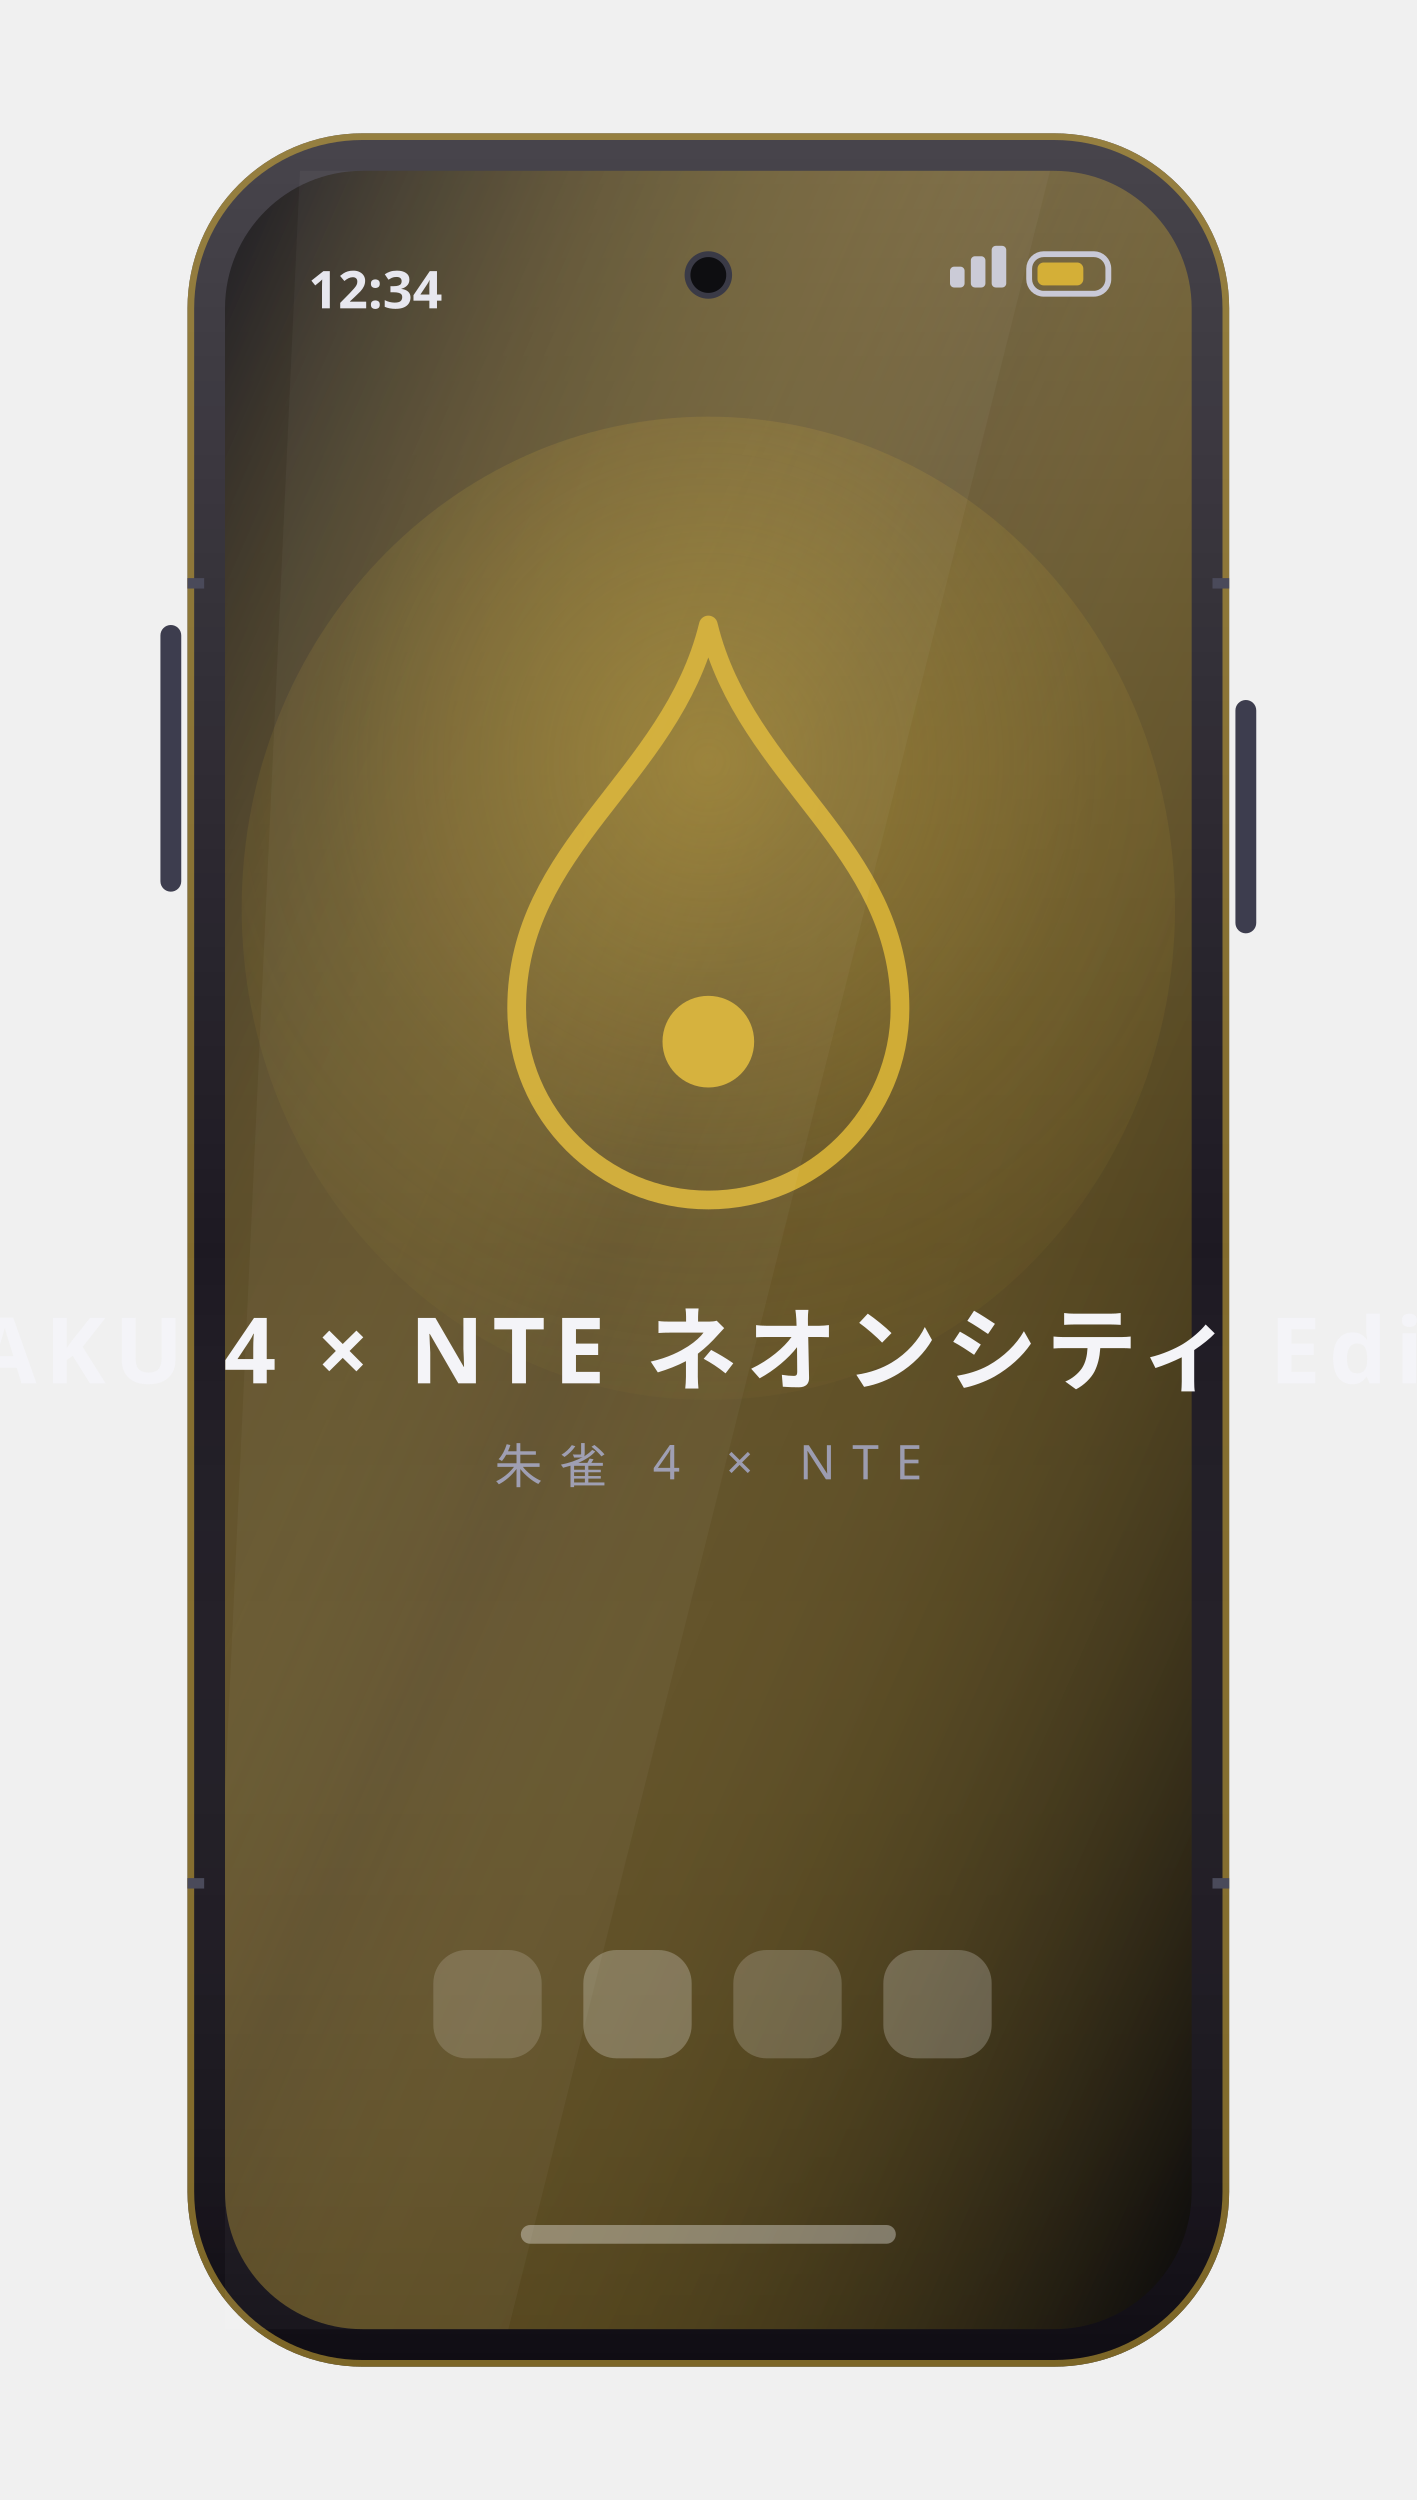
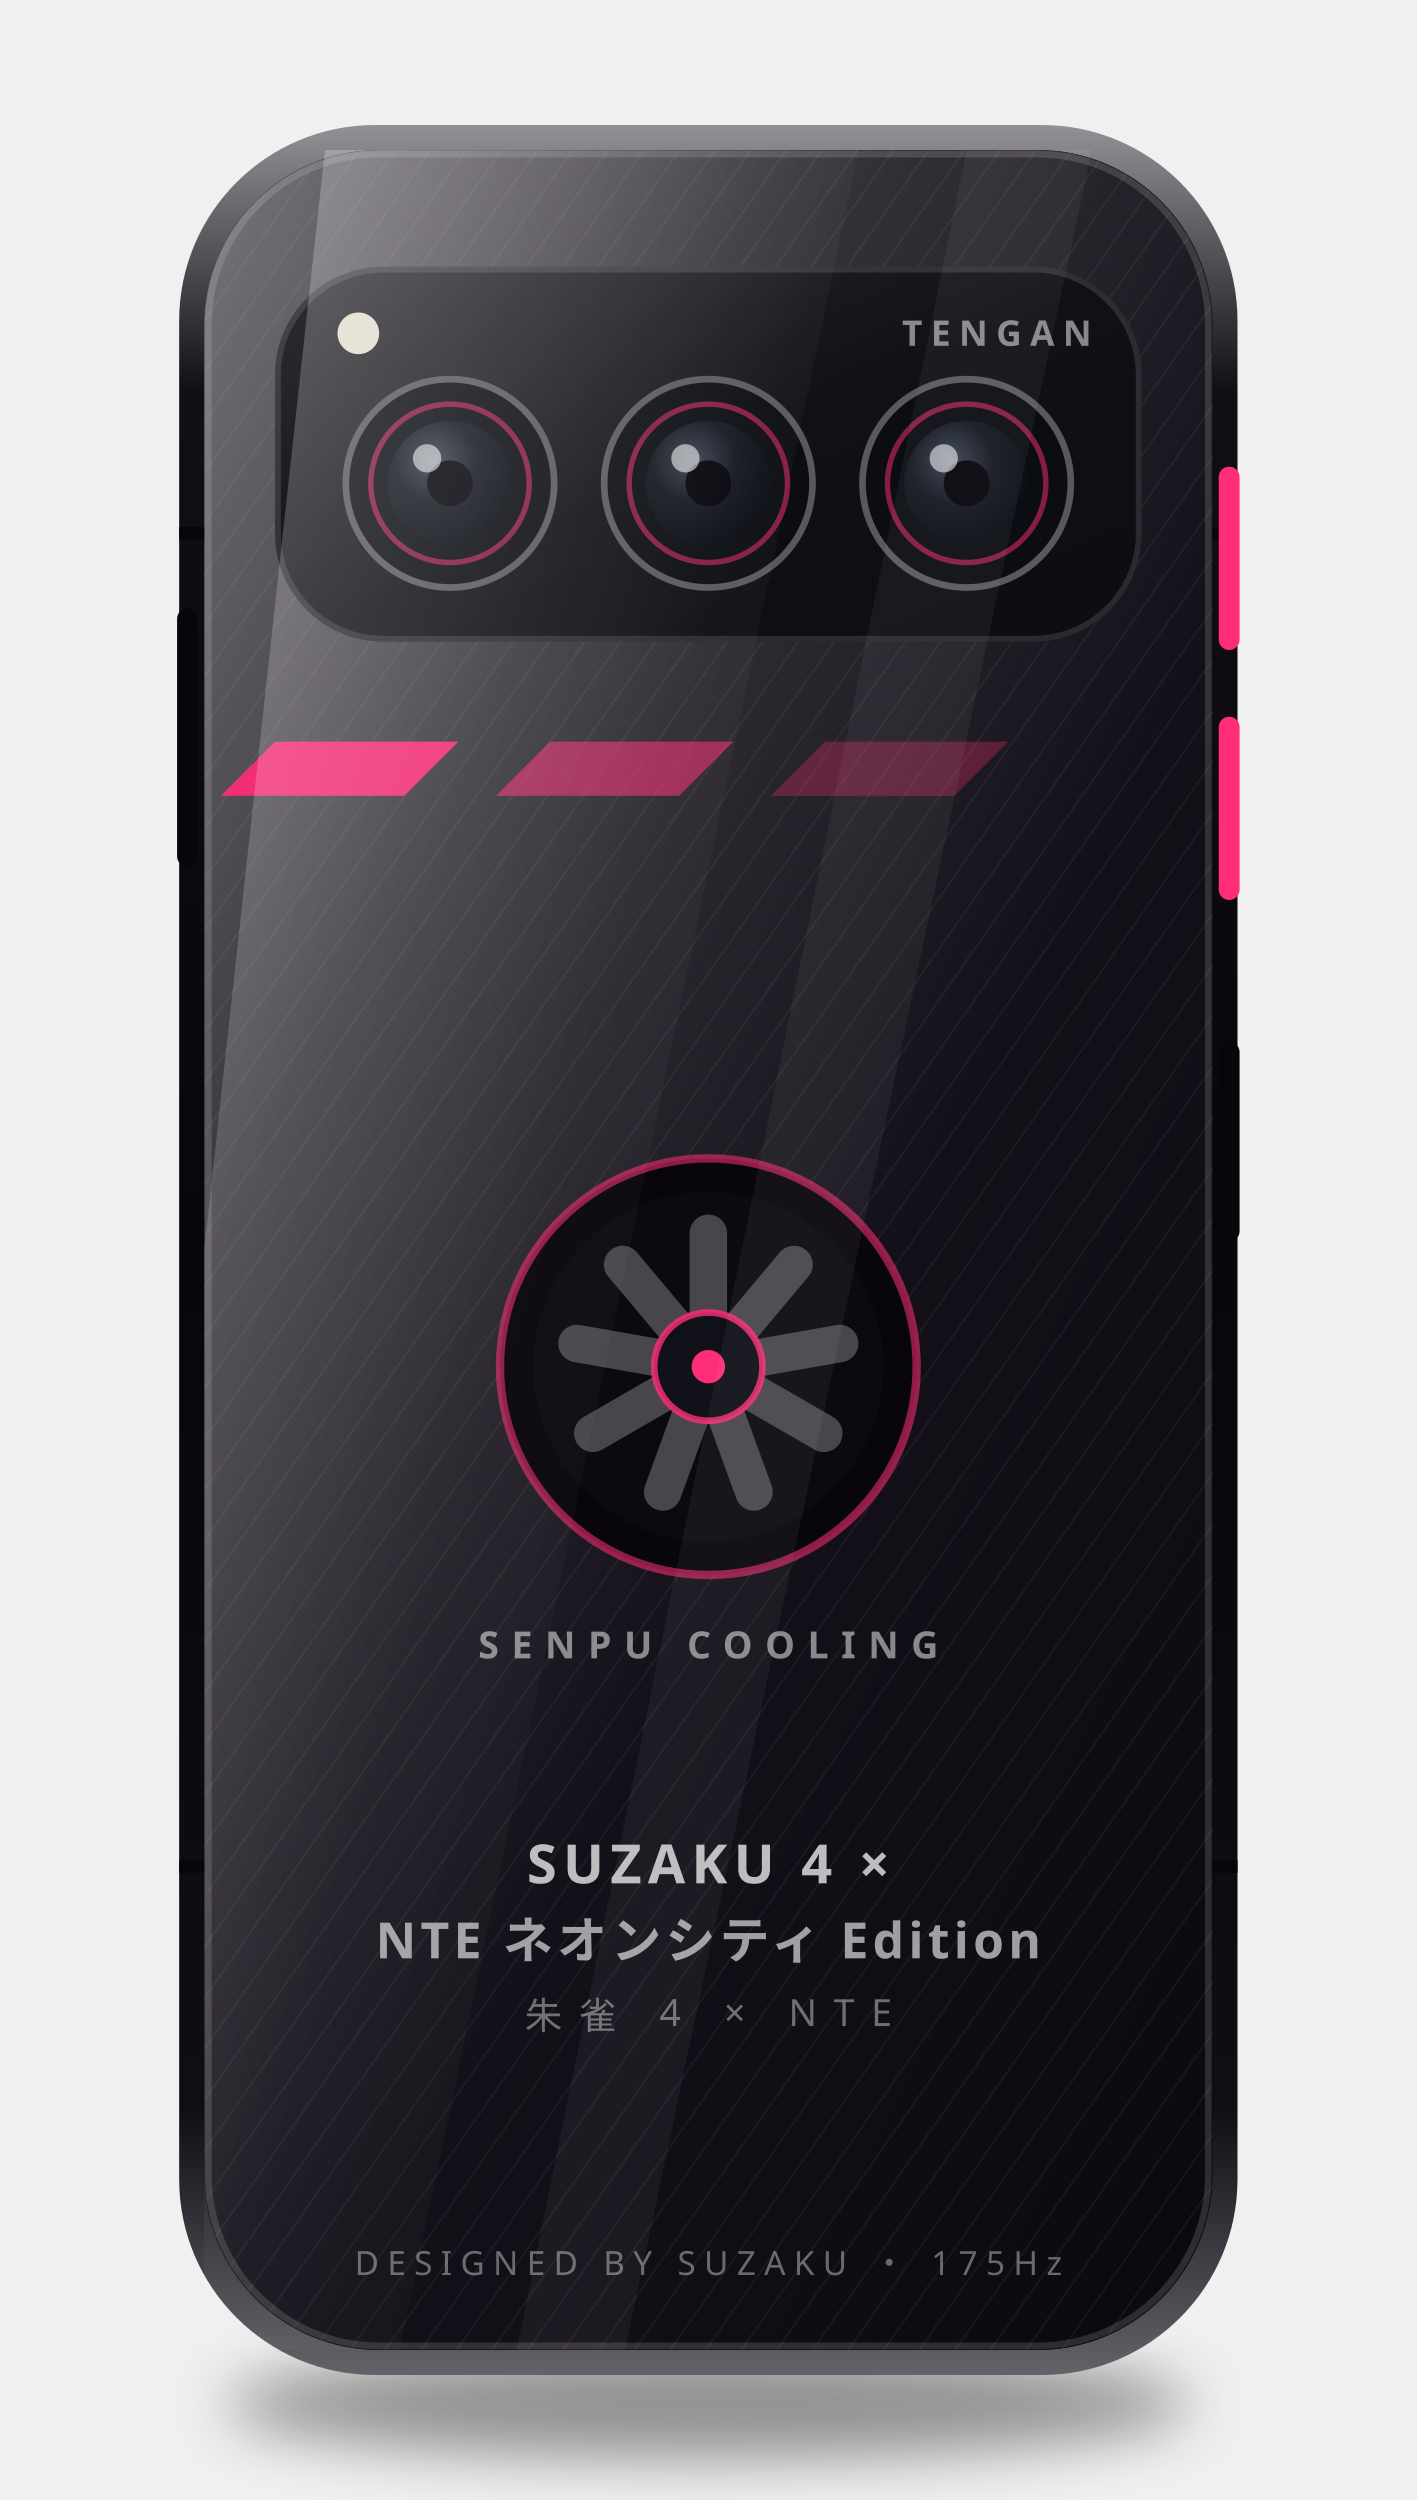
<svg xmlns="http://www.w3.org/2000/svg" viewBox="0 0 340 600" role="img" aria-label="SUZAKU 4 × NTE ネオンシティ Edition">
  <defs>
-     <linearGradient id="scrsuzaku4nte0" x1="0" y1="0" x2="1" y2="1">
-       <stop offset="0" stop-color="#1b1b26" />
-       <stop offset="0.45" stop-color="#d4af37" stop-opacity="0.34" />
-       <stop offset="1" stop-color="#07070b" />
+     <linearGradient id="bodysuzaku4nte0" x1="0" y1="0" x2="0.9" y2="1">
+       <stop offset="0" stop-color="#77747a" />
+       <stop offset="0.28" stop-color="#3a363e" />
+       <stop offset="0.62" stop-color="#141019" />
+       <stop offset="1" stop-color="#0c0a10" />
    </linearGradient>
-     <radialGradient id="flaresuzaku4nte0" cx="0.5" cy="0.35" r="0.75">
-       <stop offset="0" stop-color="#d4af37" stop-opacity="0.42" />
-       <stop offset="0.55" stop-color="#d4af37" stop-opacity="0.12" />
-       <stop offset="1" stop-color="#d4af37" stop-opacity="0" />
+     <linearGradient id="framesuzaku4nte0" x1="0" y1="0" x2="0" y2="1">
+       <stop offset="0" stop-color="#959398" />
+       <stop offset="0.12" stop-color="#110e15" />
+       <stop offset="0.5" stop-color="#08060a" />
+       <stop offset="0.88" stop-color="#100d14" />
+       <stop offset="1" stop-color="#66646a" />
+     </linearGradient>
+     <radialGradient id="lenssuzaku4nte0" cx="0.38" cy="0.32" r="0.95">
+       <stop offset="0" stop-color="#3c4454" />
+       <stop offset="0.35" stop-color="#141821" />
+       <stop offset="1" stop-color="#04040a" />
    </radialGradient>
-     <linearGradient id="metalsuzaku4nte0" x1="0" y1="0" x2="0" y2="1">
-       <stop offset="0" stop-color="#ffffff" stop-opacity="0.22" />
-       <stop offset="0.5" stop-color="#ffffff" stop-opacity="0.04" />
-       <stop offset="1" stop-color="#000000" stop-opacity="0.25" />
+     <linearGradient id="sheensuzaku4nte0" x1="0" y1="0" x2="1" y2="1">
+       <stop offset="0" stop-color="#ffffff" stop-opacity="0.28" />
+       <stop offset="0.5" stop-color="#ffffff" stop-opacity="0.03" />
+       <stop offset="1" stop-color="#ffffff" stop-opacity="0" />
    </linearGradient>
+     <pattern id="texsuzaku4nte0" width="7" height="7" patternUnits="userSpaceOnUse" patternTransform="rotate(35)">
+       <path d="M0 0 V7" stroke="#ffffff" stroke-opacity="0.045" stroke-width="1" />
+     </pattern>
+     <filter id="softsuzaku4nte0" x="-40%" y="-40%" width="180%" height="180%">
+       <feGaussianBlur stdDeviation="7" />
+     </filter>
  </defs>
-   <rect x="45" y="32" width="250" height="536" rx="42" fill="#141019" />
-   <rect x="45" y="32" width="250" height="536" rx="42" fill="url(#metalsuzaku4nte0)" />
-   <rect x="45.8" y="32.8" width="248.4" height="534.4" rx="41.2" fill="none" stroke="#d4af37" stroke-opacity="0.55" stroke-width="1.6" />
-   <path d="M45 140 h4 M45 452 h4 M291 140 h4 M291 452 h4" stroke="#4a4a5a" stroke-width="2.5" />
-   <rect x="54" y="41" width="232" height="518" rx="33" fill="url(#scrsuzaku4nte0)" />
-   <ellipse cx="170" cy="218" rx="112" ry="118" fill="url(#flaresuzaku4nte0)" />
-   <circle cx="170" cy="66" r="5" fill="#050508" stroke="#33333f" stroke-width="1.4" />
-   <text x="74" y="74" font-family="'Noto Sans JP',sans-serif" font-size="12.5" font-weight="700" fill="#e6e6ee">12:34</text>
-   <rect x="228" y="64" width="3.5" height="5" rx="1" fill="#c9c9d6" />
-   <rect x="233" y="61.5" width="3.5" height="7.5" rx="1" fill="#c9c9d6" />
-   <rect x="238" y="59" width="3.5" height="10" rx="1" fill="#c9c9d6" />
-   <rect x="247" y="61" width="19" height="9.5" rx="3.5" fill="none" stroke="#c9c9d6" stroke-width="1.4" />
-   <rect x="249" y="63" width="11" height="5.5" rx="1.5" fill="#d4af37" />
-   <path d="M170 150 c-9 37 -46 53 -46 92 a46 46 0 0 0 92 0 c0 -39 -37 -55 -46 -92z" fill="none" stroke="#d4af37" stroke-width="4.5" stroke-linejoin="round" opacity="0.95" />
-   <circle cx="170" cy="250" r="11" fill="#d4af37" />
-   <text x="170" y="332" font-family="'Noto Sans JP',sans-serif" font-size="22" font-weight="800" fill="#f4f4f8" text-anchor="middle" letter-spacing="2">SUZAKU 4 × NTE ネオンシティ Edition</text>
-   <text x="170" y="356" font-family="'Noto Sans JP',sans-serif" font-size="11.5" fill="#9c9cb0" text-anchor="middle" letter-spacing="4">朱雀 4 × NTE</text>
-   <rect x="104" y="468" width="26" height="26" rx="8" fill="#ffffff" opacity="0.16" />
-   <rect x="140" y="468" width="26" height="26" rx="8" fill="#ffffff" opacity="0.24" />
-   <rect x="176" y="468" width="26" height="26" rx="8" fill="#ffffff" opacity="0.18" />
-   <rect x="212" y="468" width="26" height="26" rx="8" fill="#ffffff" opacity="0.22" />
-   <rect x="125" y="534" width="90" height="4.5" rx="2.25" fill="#ffffff" opacity="0.35" />
-   <path d="M72 41 L252 41 L122 559 L54 559 L54 430 Z" fill="#ffffff" opacity="0.038" />
-   <rect x="296.5" y="168" width="5" height="56" rx="2.5" fill="#3d3d4e" />
-   <rect x="38.5" y="150" width="5" height="64" rx="2.5" fill="#3d3d4e" />
+   <ellipse cx="170" cy="577" rx="116" ry="13" fill="#000000" opacity="0.4" filter="url(#softsuzaku4nte0)" />
+   <rect x="43" y="30" width="254" height="540" rx="47" fill="url(#framesuzaku4nte0)" />
+   <rect x="49" y="36" width="242" height="528" rx="42" fill="#141019" />
+   <rect x="49" y="36" width="242" height="528" rx="42" fill="url(#bodysuzaku4nte0)" />
+   <rect x="49" y="36" width="242" height="528" rx="42" fill="url(#texsuzaku4nte0)" />
+   <rect x="50" y="37" width="240" height="526" rx="41" fill="none" stroke="#ffffff" stroke-opacity="0.14" stroke-width="1.6" />
+   <path d="M43 128 h6 M43 448 h6 M291 128 h6 M291 448 h6" stroke="#08060a" stroke-width="3" />
+   <rect x="66" y="64" width="208" height="90" rx="26" fill="#0e0b12" />
+   <rect x="66" y="64" width="208" height="90" rx="26" fill="url(#sheensuzaku4nte0)" opacity="0.5" />
+   <rect x="66.7" y="64.7" width="206.6" height="88.6" rx="25.3" fill="none" stroke="#ffffff" stroke-opacity="0.12" stroke-width="1.4" />
+   <circle cx="86" cy="80" r="5" fill="#f4efdf" opacity="0.9" />
+   <text x="262" y="83" font-family="'Noto Sans JP',sans-serif" font-size="8.5" font-weight="700" fill="#ffffff" opacity="0.5" text-anchor="end" letter-spacing="2">TENGAN</text>
+   <circle cx="108" cy="116" r="25" fill="#0b0d13" stroke="#5a585e" stroke-width="1.6" />
+   <circle cx="108" cy="116" r="19" fill="none" stroke="#ff2d78" stroke-opacity="0.5" stroke-width="1.3" />
+   <circle cx="108" cy="116" r="15" fill="url(#lenssuzaku4nte0)" />
+   <circle cx="108" cy="116" r="5.5" fill="#04040a" />
+   <circle cx="102.5" cy="110" r="3.4" fill="#ffffff" opacity="0.55" />
+   <circle cx="170" cy="116" r="25" fill="#0b0d13" stroke="#5a585e" stroke-width="1.6" />
+   <circle cx="170" cy="116" r="19" fill="none" stroke="#ff2d78" stroke-opacity="0.5" stroke-width="1.3" />
+   <circle cx="170" cy="116" r="15" fill="url(#lenssuzaku4nte0)" />
+   <circle cx="170" cy="116" r="5.5" fill="#04040a" />
+   <circle cx="164.5" cy="110" r="3.4" fill="#ffffff" opacity="0.55" />
+   <circle cx="232" cy="116" r="25" fill="#0b0d13" stroke="#5a585e" stroke-width="1.6" />
+   <circle cx="232" cy="116" r="19" fill="none" stroke="#ff2d78" stroke-opacity="0.5" stroke-width="1.3" />
+   <circle cx="232" cy="116" r="15" fill="url(#lenssuzaku4nte0)" />
+   <circle cx="232" cy="116" r="5.5" fill="#04040a" />
+   <circle cx="226.5" cy="110" r="3.4" fill="#ffffff" opacity="0.55" />
+   <path d="M66 178 h44 l-13 13 h-44 z" fill="#ff2d78" opacity="0.92" />
+   <path d="M132 178 h44 l-13 13 h-44 z" fill="#ff2d78" opacity="0.55" />
+   <path d="M198 178 h44 l-13 13 h-44 z" fill="#ff2d78" opacity="0.28" />
+   <circle cx="170" cy="328" r="50" fill="#08060a" />
+   <circle cx="170" cy="328" r="50" fill="none" stroke="#ff2d78" stroke-opacity="0.55" stroke-width="2" />
+   <circle cx="170" cy="328" r="42" fill="#0a0b10" />
+   <path d="M170 328 L170 296" stroke="#48454c" stroke-width="9" stroke-linecap="round" transform="rotate(0 170 328)" />
+   <path d="M170 328 L170 296" stroke="#48454c" stroke-width="9" stroke-linecap="round" transform="rotate(40 170 328)" />
+   <path d="M170 328 L170 296" stroke="#48454c" stroke-width="9" stroke-linecap="round" transform="rotate(80 170 328)" />
+   <path d="M170 328 L170 296" stroke="#48454c" stroke-width="9" stroke-linecap="round" transform="rotate(120 170 328)" />
+   <path d="M170 328 L170 296" stroke="#48454c" stroke-width="9" stroke-linecap="round" transform="rotate(160 170 328)" />
+   <path d="M170 328 L170 296" stroke="#48454c" stroke-width="9" stroke-linecap="round" transform="rotate(200 170 328)" />
+   <path d="M170 328 L170 296" stroke="#48454c" stroke-width="9" stroke-linecap="round" transform="rotate(240 170 328)" />
+   <path d="M170 328 L170 296" stroke="#48454c" stroke-width="9" stroke-linecap="round" transform="rotate(280 170 328)" />
+   <path d="M170 328 L170 296" stroke="#48454c" stroke-width="9" stroke-linecap="round" transform="rotate(320 170 328)" />
+   <circle cx="170" cy="328" r="13" fill="#101018" stroke="#ff2d78" stroke-opacity="0.8" stroke-width="1.6" />
+   <circle cx="170" cy="328" r="4" fill="#ff2d78" />
+   <text x="170" y="398" font-family="'Noto Sans JP',sans-serif" font-size="9" font-weight="700" fill="#ffffff" opacity="0.5" text-anchor="middle" letter-spacing="3">SENPU COOLING</text>
+   <text x="170" y="452" font-family="'Noto Sans JP',sans-serif" font-size="13" font-weight="800" fill="#ffffff" opacity="0.72" text-anchor="middle" letter-spacing="1.5">SUZAKU 4 ×</text>
+   <text x="170" y="470" font-family="'Noto Sans JP',sans-serif" font-size="12" font-weight="700" fill="#ffffff" opacity="0.6" text-anchor="middle" letter-spacing="1">NTE ネオンシティ Edition</text>
+   <text x="170" y="487" font-family="'Noto Sans JP',sans-serif" font-size="9" fill="#ffffff" opacity="0.4" text-anchor="middle" letter-spacing="4">朱雀 4 × NTE</text>
+   <text x="170" y="546" font-family="'Noto Sans JP',sans-serif" font-size="8" fill="#ffffff" opacity="0.38" text-anchor="middle" letter-spacing="2">DESIGNED BY SUZAKU ・ 175Hz</text>
+   <path d="M78 36 L206 36 L96 564 L49 564 L49 300 Z" fill="url(#sheensuzaku4nte0)" />
+   <path d="M232 36 L262 36 L150 564 L124 564 Z" fill="#ffffff" opacity="0.05" />
+   <rect x="292.5" y="112" width="5" height="44" rx="2.5" fill="#ff2d78" />
+   <rect x="292.5" y="172" width="5" height="44" rx="2.5" fill="#ff2d78" />
+   <rect x="292.5" y="250" width="5" height="48" rx="2.5" fill="#08060a" />
+   <rect x="42.5" y="146" width="5" height="62" rx="2.5" fill="#08060a" />
</svg>
